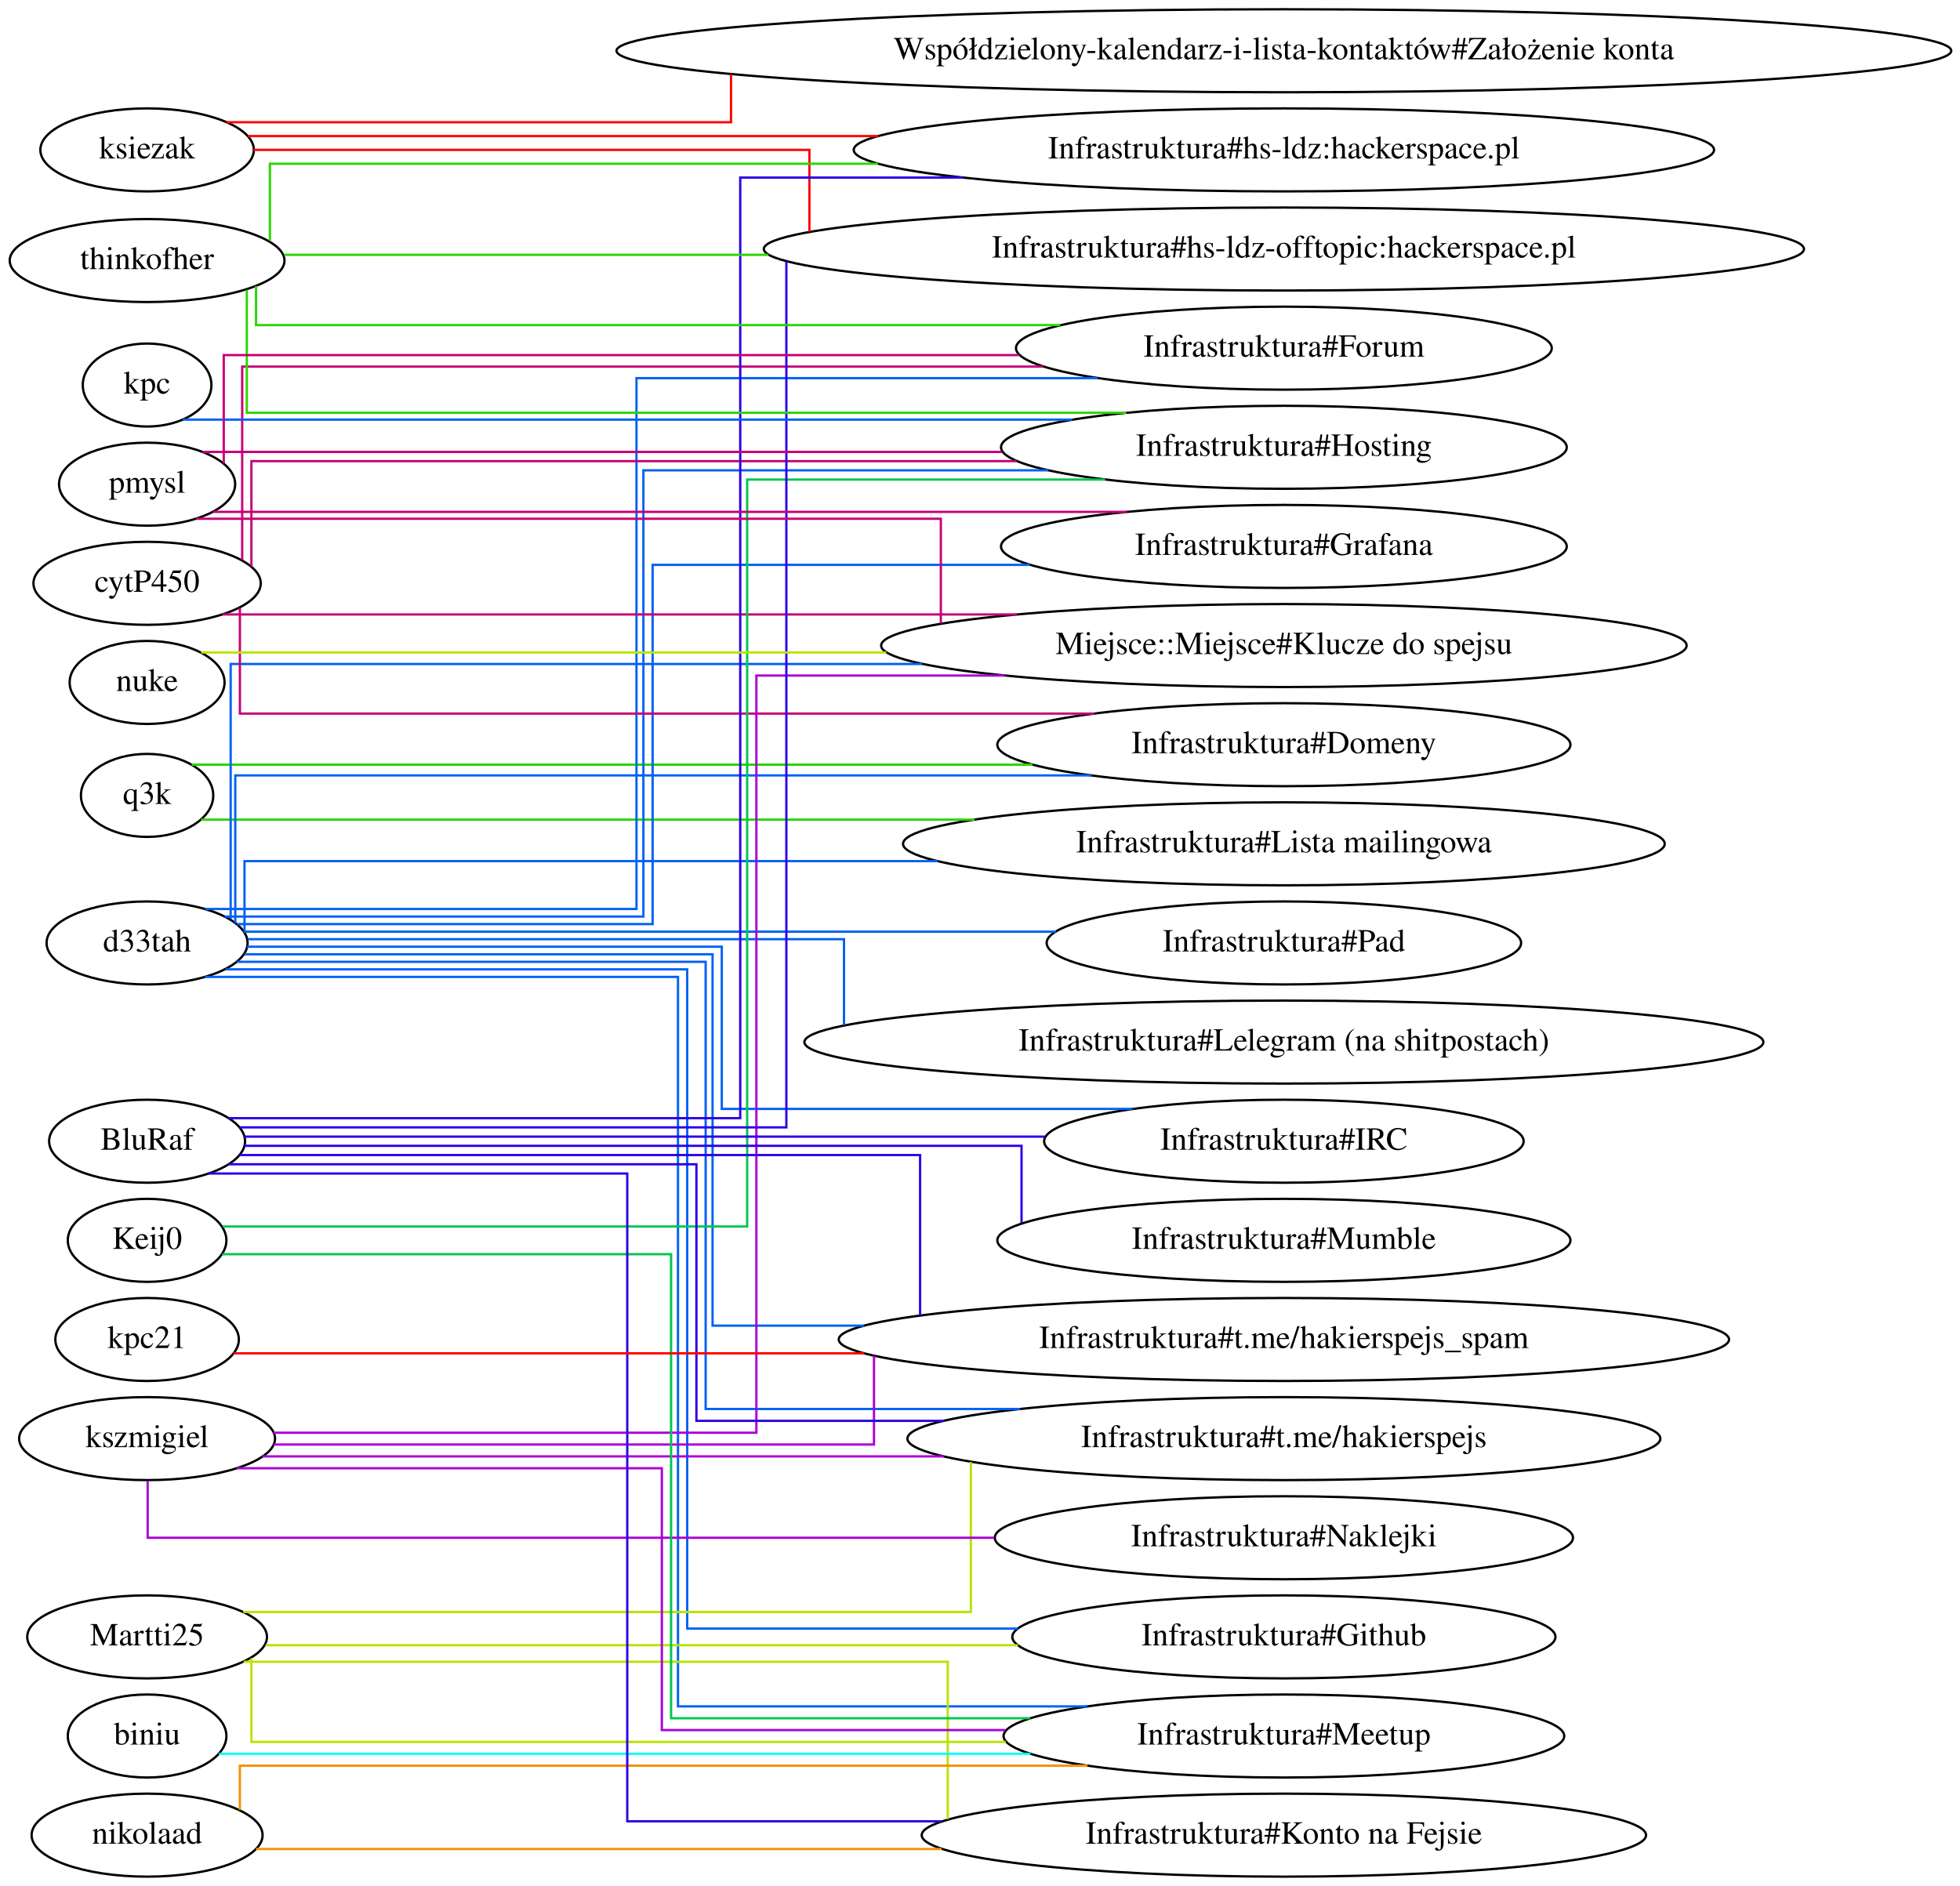
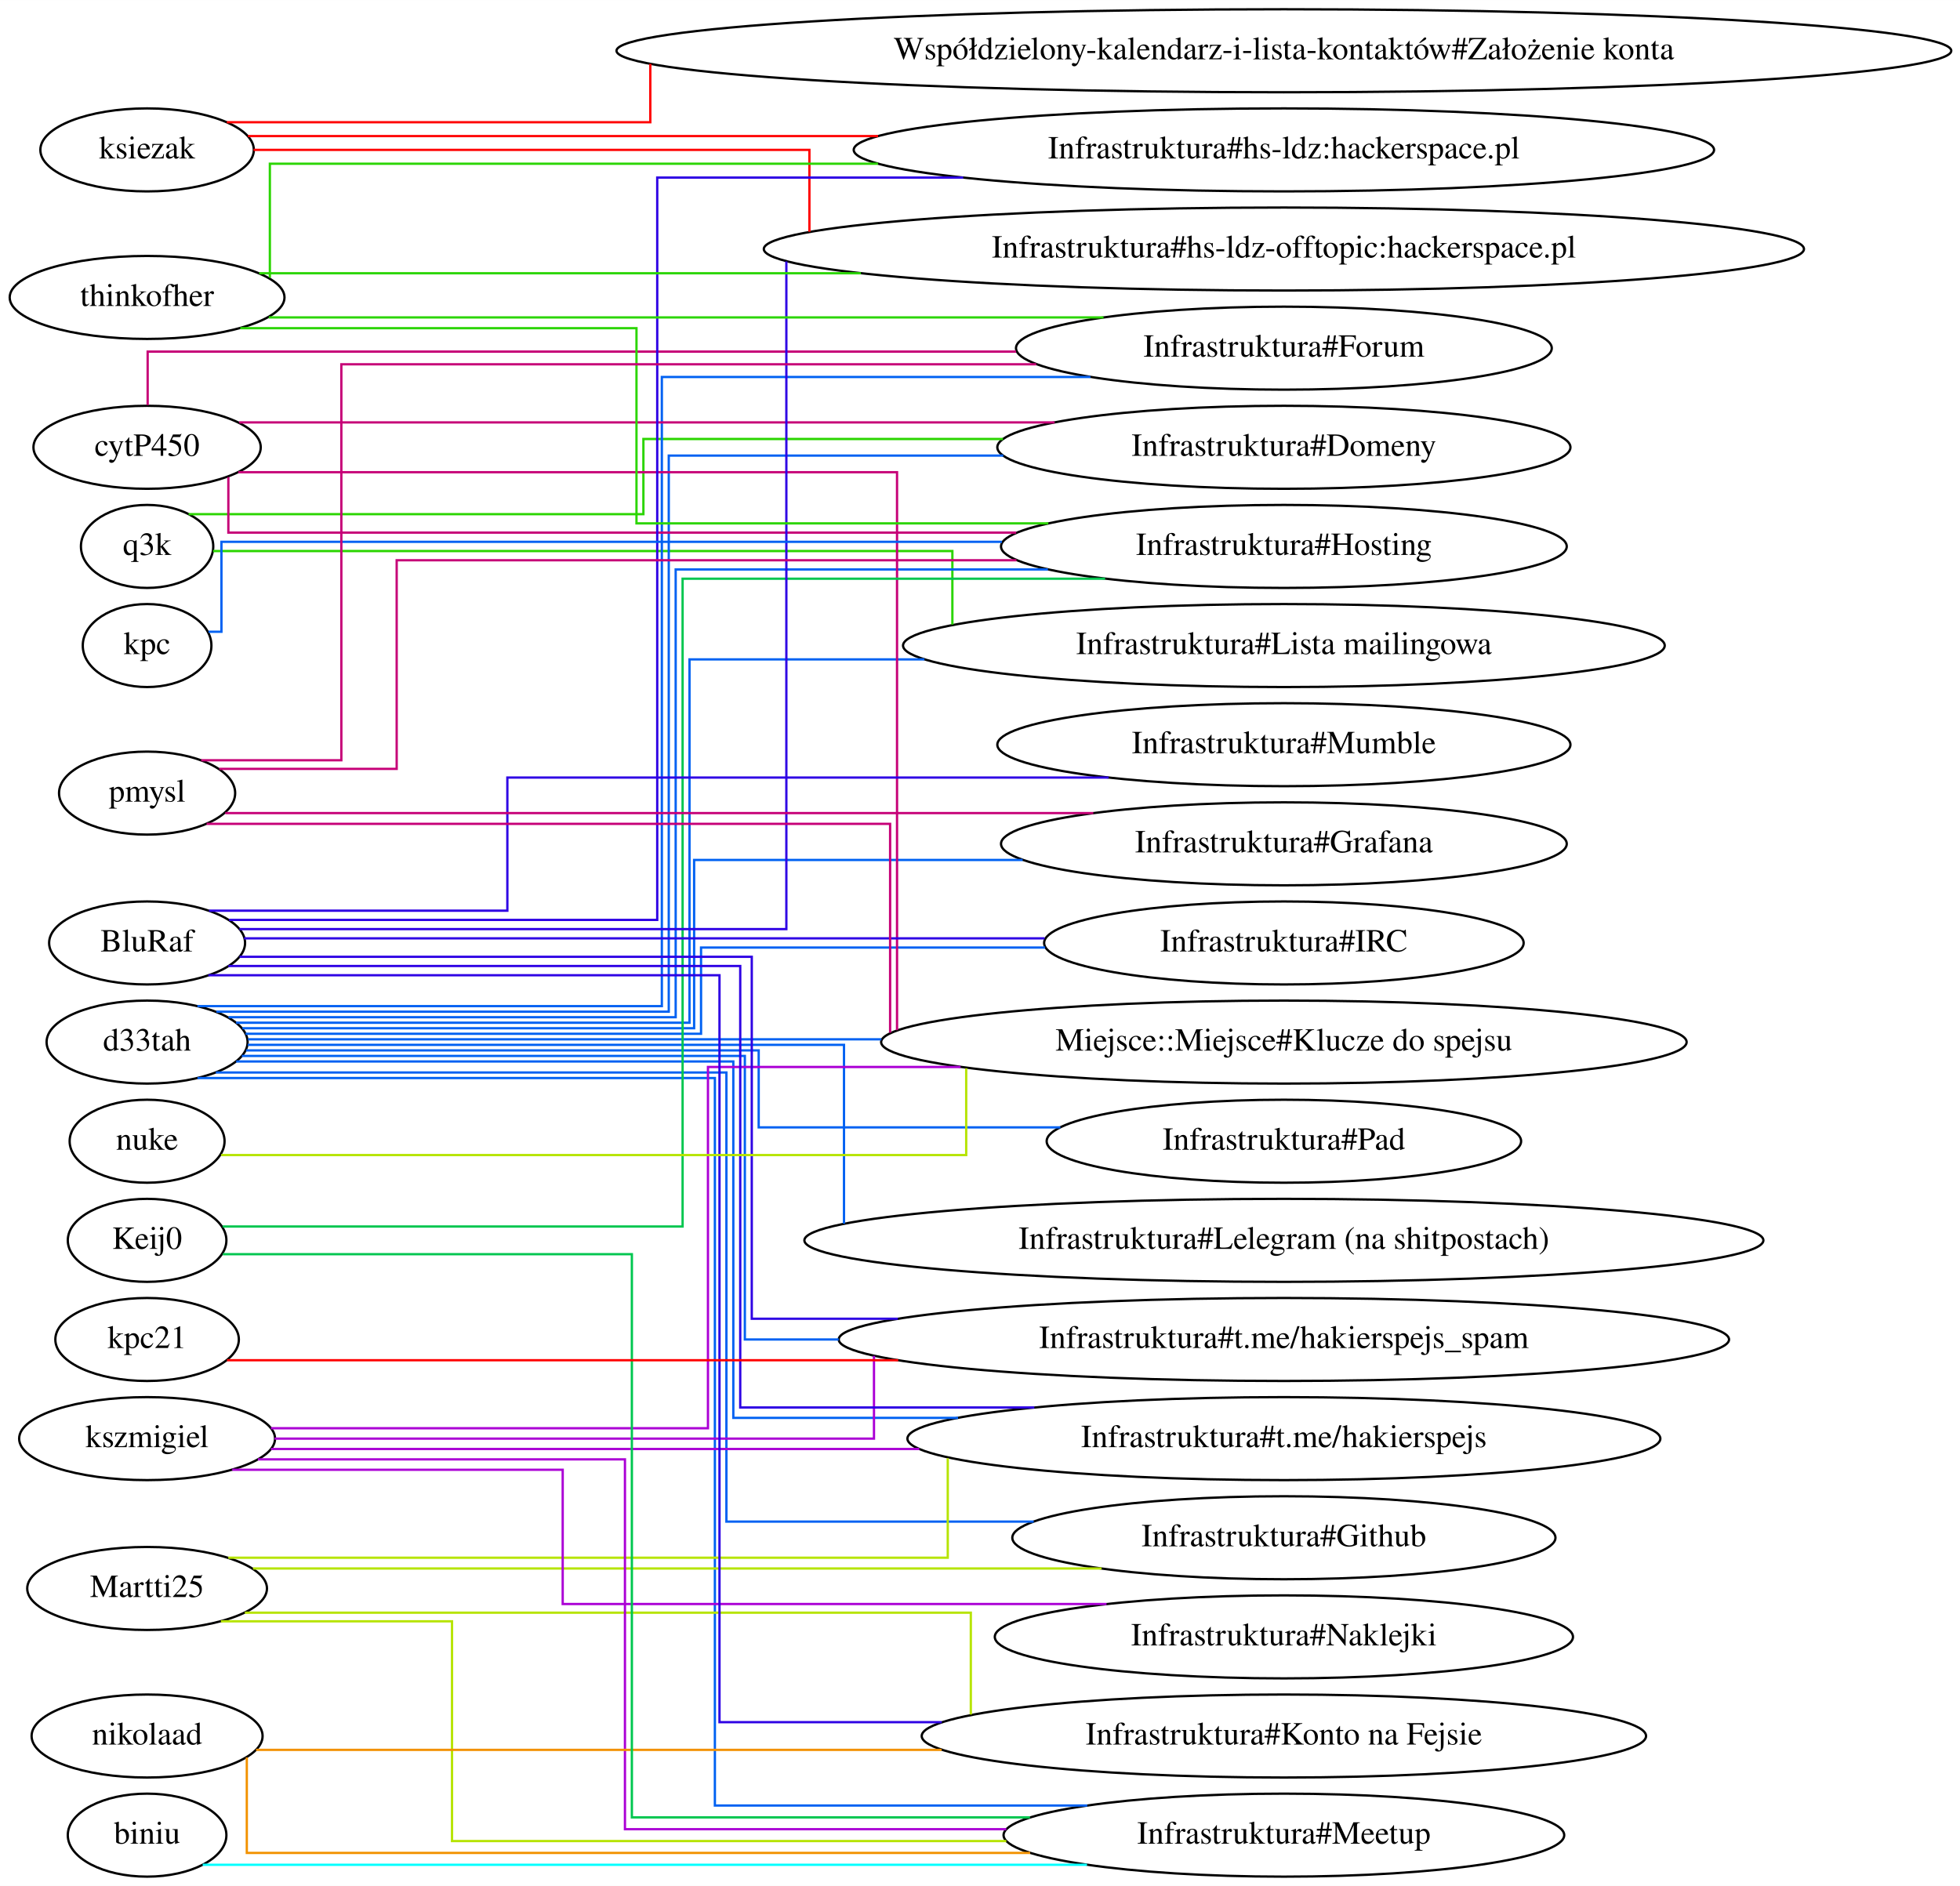
<svg xmlns="http://www.w3.org/2000/svg" width="850pt" height="818pt" viewBox="0.00 0.00 850.04 818.00">
  <g id="graph0" class="graph" transform="scale(1 1) rotate(0) translate(4 814)">
    <polygon fill="#ffffff" stroke="transparent" points="-4,4 -4,-814 846.038,-814 846.038,4 -4,4" />
    <g id="node1" class="node">
      <ellipse fill="none" stroke="#000000" cx="59.795" cy="-749" rx="46.292" ry="18" />
      <text text-anchor="middle" x="59.795" y="-745.3" font-family="Times,serif" font-size="14.00" fill="#000000">ksiezak</text>
    </g>
    <g id="node2" class="node">
+       <ellipse fill="none" stroke="#000000" cx="552.814" cy="-792" rx="289.449" ry="18" />
+       <text text-anchor="middle" x="552.814" y="-788.3" font-family="Times,serif" font-size="14.00" fill="#000000">Współdzielony-kalendarz-i-lista-kontaktów#Założenie konta</text>
+     </g>
+     <g id="edge1" class="edge">
+       <path fill="none" stroke="#ff0000" d="M94.376,-761C155.915,-761 278.038,-761 278.038,-761 278.038,-761 278.038,-777.365 278.038,-786.314" />
+     </g>
+     <g id="node3" class="node">
      <ellipse fill="none" stroke="#000000" cx="552.814" cy="-706" rx="225.56" ry="18" />
      <text text-anchor="middle" x="552.814" y="-702.3" font-family="Times,serif" font-size="14.00" fill="#000000">Infrastruktura#hs-ldz-offtopic:hackerspace.pl</text>
    </g>
-     <g id="edge1" class="edge">
+     <g id="edge2" class="edge">
      <path fill="none" stroke="#ff0000" d="M105.945,-749C187.142,-749 347.038,-749 347.038,-749 347.038,-749 347.038,-725.81 347.038,-713.49" />
    </g>
-     <g id="node3" class="node">
+     <g id="node4" class="node">
      <ellipse fill="none" stroke="#000000" cx="552.814" cy="-749" rx="186.567" ry="18" />
      <text text-anchor="middle" x="552.814" y="-745.3" font-family="Times,serif" font-size="14.00" fill="#000000">Infrastruktura#hs-ldz:hackerspace.pl</text>
    </g>
-     <g id="edge2" class="edge">
+     <g id="edge3" class="edge">
      <path fill="none" stroke="#ff0000" d="M103.547,-755C164.584,-755 278.833,-755 376.84,-755" />
    </g>
-     <g id="node4" class="node">
-       <ellipse fill="none" stroke="#000000" cx="552.814" cy="-792" rx="289.449" ry="18" />
-       <text text-anchor="middle" x="552.814" y="-788.3" font-family="Times,serif" font-size="14.00" fill="#000000">Współdzielony-kalendarz-i-lista-kontaktów#Założenie konta</text>
-     </g>
-     <g id="edge3" class="edge">
-       <path fill="none" stroke="#ff0000" d="M94.212,-761C163.453,-761 313.038,-761 313.038,-761 313.038,-761 313.038,-772.808 313.038,-781.849" />
-     </g>
    <g id="node5" class="node">
-       <ellipse fill="none" stroke="#000000" cx="59.795" cy="-469" rx="28.695" ry="18" />
-       <text text-anchor="middle" x="59.795" y="-465.3" font-family="Times,serif" font-size="14.00" fill="#000000">q3k</text>
+       <ellipse fill="none" stroke="#000000" cx="59.795" cy="-577" rx="28.695" ry="18" />
+       <text text-anchor="middle" x="59.795" y="-573.3" font-family="Times,serif" font-size="14.00" fill="#000000">q3k</text>
    </g>
    <g id="node6" class="node">
-       <ellipse fill="none" stroke="#000000" cx="552.814" cy="-491" rx="124.278" ry="18" />
-       <text text-anchor="middle" x="552.814" y="-487.3" font-family="Times,serif" font-size="14.00" fill="#000000">Infrastruktura#Domeny</text>
+       <ellipse fill="none" stroke="#000000" cx="552.814" cy="-620" rx="124.278" ry="18" />
+       <text text-anchor="middle" x="552.814" y="-616.3" font-family="Times,serif" font-size="14.00" fill="#000000">Infrastruktura#Domeny</text>
    </g>
    <g id="edge4" class="edge">
-       <path fill="none" stroke="#2bd500" d="M79.122,-482.333C138.807,-482.333 323.422,-482.333 443.774,-482.333" />
+       <path fill="none" stroke="#2bd500" d="M77.776,-591C129.508,-591 275.038,-591 275.038,-591 275.038,-591 275.038,-623.6 275.038,-623.6 275.038,-623.6 356.342,-623.6 430.977,-623.6" />
    </g>
    <g id="node7" class="node">
-       <ellipse fill="none" stroke="#000000" cx="552.814" cy="-448" rx="165.171" ry="18" />
-       <text text-anchor="middle" x="552.814" y="-444.3" font-family="Times,serif" font-size="14.00" fill="#000000">Infrastruktura#Lista mailingowa</text>
+       <ellipse fill="none" stroke="#000000" cx="552.814" cy="-534" rx="165.171" ry="18" />
+       <text text-anchor="middle" x="552.814" y="-530.3" font-family="Times,serif" font-size="14.00" fill="#000000">Infrastruktura#Lista mailingowa</text>
    </g>
    <g id="edge5" class="edge">
-       <path fill="none" stroke="#2bd500" d="M83.242,-458.5C142.518,-458.5 301.936,-458.5 418.633,-458.5" />
+       <path fill="none" stroke="#2bd500" d="M88.375,-575C171.784,-575 409.038,-575 409.038,-575 409.038,-575 409.038,-555.178 409.038,-543.099" />
    </g>
    <g id="node8" class="node">
-       <ellipse fill="none" stroke="#000000" cx="59.795" cy="-405" rx="43.592" ry="18" />
-       <text text-anchor="middle" x="59.795" y="-401.3" font-family="Times,serif" font-size="14.00" fill="#000000">d33tah</text>
+       <ellipse fill="none" stroke="#000000" cx="59.795" cy="-362" rx="43.592" ry="18" />
+       <text text-anchor="middle" x="59.795" y="-358.3" font-family="Times,serif" font-size="14.00" fill="#000000">d33tah</text>
    </g>
    <g id="edge14" class="edge">
-       <path fill="none" stroke="#0061f2" d="M98.038,-413.621C98.038,-432.87 98.038,-477.667 98.038,-477.667 98.038,-477.667 338.111,-477.667 469.401,-477.667" />
+       <path fill="none" stroke="#0061f2" d="M89.838,-375.2C151.381,-375.2 286.038,-375.2 286.038,-375.2 286.038,-375.2 286.038,-616.4 286.038,-616.4 286.038,-616.4 360.777,-616.4 431.136,-616.4" />
    </g>
    <g id="edge8" class="edge">
-       <path fill="none" stroke="#0061f2" d="M102.038,-409.641C102.038,-419.264 102.038,-440.5 102.038,-440.5 102.038,-440.5 271.581,-440.5 402.712,-440.5" />
+       <path fill="none" stroke="#0061f2" d="M98.377,-370.4C165.115,-370.4 295.038,-370.4 295.038,-370.4 295.038,-370.4 295.038,-528 295.038,-528 295.038,-528 342.632,-528 396.918,-528" />
    </g>
    <g id="node9" class="node">
-       <ellipse fill="none" stroke="#000000" cx="552.814" cy="-319" rx="103.981" ry="18" />
-       <text text-anchor="middle" x="552.814" y="-315.3" font-family="Times,serif" font-size="14.00" fill="#000000">Infrastruktura#IRC</text>
+       <ellipse fill="none" stroke="#000000" cx="552.814" cy="-362" rx="174.669" ry="18" />
+       <text text-anchor="middle" x="552.814" y="-358.3" font-family="Times,serif" font-size="14.00" fill="#000000">Miejsce::Miejsce#Klucze do spejsu</text>
    </g>
    <g id="edge6" class="edge">
-       <path fill="none" stroke="#0061f2" d="M103.21,-403.364C174.619,-403.364 309.038,-403.364 309.038,-403.364 309.038,-403.364 309.038,-333 309.038,-333 309.038,-333 414.963,-333 487.166,-333" />
+       <path fill="none" stroke="#0061f2" d="M103.547,-363.2C164.879,-363.2 279.937,-363.2 378.258,-363.2" />
    </g>
    <g id="node10" class="node">
-       <ellipse fill="none" stroke="#000000" cx="552.814" cy="-620" rx="122.678" ry="18" />
-       <text text-anchor="middle" x="552.814" y="-616.3" font-family="Times,serif" font-size="14.00" fill="#000000">Infrastruktura#Hosting</text>
+       <ellipse fill="none" stroke="#000000" cx="552.814" cy="-276" rx="207.963" ry="18" />
+       <text text-anchor="middle" x="552.814" y="-272.3" font-family="Times,serif" font-size="14.00" fill="#000000">Infrastruktura#Lelegram (na shitpostach)</text>
    </g>
    <g id="edge7" class="edge">
-       <path fill="none" stroke="#0061f2" d="M93.427,-416.454C153.964,-416.454 275.038,-416.454 275.038,-416.454 275.038,-416.454 275.038,-610 275.038,-610 275.038,-610 371.361,-610 450.564,-610" />
+       <path fill="none" stroke="#0061f2" d="M103.421,-360.8C187.121,-360.8 362.038,-360.8 362.038,-360.8 362.038,-360.8 362.038,-303.737 362.038,-283.23" />
    </g>
    <g id="node11" class="node">
+       <ellipse fill="none" stroke="#000000" cx="552.814" cy="-147" rx="117.779" ry="18" />
+       <text text-anchor="middle" x="552.814" y="-143.3" font-family="Times,serif" font-size="14.00" fill="#000000">Infrastruktura#Github</text>
+     </g>
+     <g id="edge9" class="edge">
+       <path fill="none" stroke="#0061f2" d="M89.602,-348.8C156.154,-348.8 311.038,-348.8 311.038,-348.8 311.038,-348.8 311.038,-154 311.038,-154 311.038,-154 380.028,-154 444.302,-154" />
+     </g>
+     <g id="node12" class="node">
+       <ellipse fill="none" stroke="#000000" cx="552.814" cy="-448" rx="122.678" ry="18" />
+       <text text-anchor="middle" x="552.814" y="-444.3" font-family="Times,serif" font-size="14.00" fill="#000000">Infrastruktura#Grafana</text>
+     </g>
+     <g id="edge10" class="edge">
+       <path fill="none" stroke="#0061f2" d="M101.119,-368C169.091,-368 297.038,-368 297.038,-368 297.038,-368 297.038,-441 297.038,-441 297.038,-441 371.094,-441 439.51,-441" />
+     </g>
+     <g id="node13" class="node">
+       <ellipse fill="none" stroke="#000000" cx="552.814" cy="-663" rx="116.18" ry="18" />
+       <text text-anchor="middle" x="552.814" y="-659.3" font-family="Times,serif" font-size="14.00" fill="#000000">Infrastruktura#Forum</text>
+     </g>
+     <g id="edge11" class="edge">
+       <path fill="none" stroke="#0061f2" d="M81.607,-377.6C137.78,-377.6 283.038,-377.6 283.038,-377.6 283.038,-377.6 283.038,-650.5 283.038,-650.5 283.038,-650.5 389.741,-650.5 468.934,-650.5" />
+     </g>
+     <g id="node14" class="node">
+       <ellipse fill="none" stroke="#000000" cx="552.814" cy="-577" rx="122.678" ry="18" />
+       <text text-anchor="middle" x="552.814" y="-573.3" font-family="Times,serif" font-size="14.00" fill="#000000">Infrastruktura#Hosting</text>
+     </g>
+     <g id="edge12" class="edge">
+       <path fill="none" stroke="#0061f2" d="M95.112,-372.8C159.416,-372.8 289.038,-372.8 289.038,-372.8 289.038,-372.8 289.038,-567 289.038,-567 289.038,-567 376.308,-567 450.454,-567" />
+     </g>
+     <g id="node15" class="node">
+       <ellipse fill="none" stroke="#000000" cx="552.814" cy="-233" rx="193.066" ry="18" />
+       <text text-anchor="middle" x="552.814" y="-229.3" font-family="Times,serif" font-size="14.00" fill="#000000">Infrastruktura#t.me/hakierspejs_spam</text>
+     </g>
+     <g id="edge13" class="edge">
+       <path fill="none" stroke="#0061f2" d="M100.873,-356C173.972,-356 319.038,-356 319.038,-356 319.038,-356 319.038,-233 319.038,-233 319.038,-233 335.533,-233 359.759,-233" />
+     </g>
+     <g id="node16" class="node">
+       <ellipse fill="none" stroke="#000000" cx="552.814" cy="-405" rx="103.981" ry="18" />
+       <text text-anchor="middle" x="552.814" y="-401.3" font-family="Times,serif" font-size="14.00" fill="#000000">Infrastruktura#IRC</text>
+     </g>
+     <g id="edge15" class="edge">
+       <path fill="none" stroke="#0061f2" d="M102.469,-365.6C171.505,-365.6 300.038,-365.6 300.038,-365.6 300.038,-365.6 300.038,-403 300.038,-403 300.038,-403 379.463,-403 449.271,-403" />
+     </g>
+     <g id="node17" class="node">
+       <ellipse fill="none" stroke="#000000" cx="552.814" cy="-18" rx="121.578" ry="18" />
+       <text text-anchor="middle" x="552.814" y="-14.3" font-family="Times,serif" font-size="14.00" fill="#000000">Infrastruktura#Meetup</text>
+     </g>
+     <g id="edge16" class="edge">
+       <path fill="none" stroke="#0061f2" d="M81.647,-346.4C141.912,-346.4 306.038,-346.4 306.038,-346.4 306.038,-346.4 306.038,-30.857 306.038,-30.857 306.038,-30.857 396.213,-30.857 467.542,-30.857" />
+     </g>
+     <g id="node18" class="node">
      <ellipse fill="none" stroke="#000000" cx="552.814" cy="-190" rx="163.271" ry="18" />
      <text text-anchor="middle" x="552.814" y="-186.3" font-family="Times,serif" font-size="14.00" fill="#000000">Infrastruktura#t.me/hakierspejs</text>
    </g>
-     <g id="edge9" class="edge">
-       <path fill="none" stroke="#0061f2" d="M98.715,-396.818C167.192,-396.818 302.038,-396.818 302.038,-396.818 302.038,-396.818 302.038,-202.857 302.038,-202.857 302.038,-202.857 372.294,-202.857 438.434,-202.857" />
-     </g>
-     <g id="node12" class="node">
-       <ellipse fill="none" stroke="#000000" cx="552.814" cy="-233" rx="193.066" ry="18" />
-       <text text-anchor="middle" x="552.814" y="-229.3" font-family="Times,serif" font-size="14.00" fill="#000000">Infrastruktura#t.me/hakierspejs_spam</text>
-     </g>
-     <g id="edge10" class="edge">
-       <path fill="none" stroke="#0061f2" d="M101.954,-400.091C172.072,-400.091 305.038,-400.091 305.038,-400.091 305.038,-400.091 305.038,-239 305.038,-239 305.038,-239 333.327,-239 370.787,-239" />
-     </g>
-     <g id="node13" class="node">
-       <ellipse fill="none" stroke="#000000" cx="552.814" cy="-405" rx="102.882" ry="18" />
-       <text text-anchor="middle" x="552.814" y="-401.3" font-family="Times,serif" font-size="14.00" fill="#000000">Infrastruktura#Pad</text>
-     </g>
-     <g id="edge11" class="edge">
-       <path fill="none" stroke="#0061f2" d="M101.829,-409.909C179.256,-409.909 346.316,-409.909 453.938,-409.909" />
-     </g>
-     <g id="node14" class="node">
-       <ellipse fill="none" stroke="#000000" cx="552.814" cy="-534" rx="174.669" ry="18" />
-       <text text-anchor="middle" x="552.814" y="-530.3" font-family="Times,serif" font-size="14.00" fill="#000000">Miejsce::Miejsce#Klucze do spejsu</text>
-     </g>
-     <g id="edge12" class="edge">
-       <path fill="none" stroke="#0061f2" d="M96.038,-415.316C96.038,-444.578 96.038,-526 96.038,-526 96.038,-526 263.759,-526 395.937,-526" />
-     </g>
-     <g id="node15" class="node">
-       <ellipse fill="none" stroke="#000000" cx="552.814" cy="-104" rx="117.779" ry="18" />
-       <text text-anchor="middle" x="552.814" y="-100.3" font-family="Times,serif" font-size="14.00" fill="#000000">Infrastruktura#Github</text>
-     </g>
-     <g id="edge13" class="edge">
-       <path fill="none" stroke="#0061f2" d="M93.856,-393.546C158.822,-393.546 294.038,-393.546 294.038,-393.546 294.038,-393.546 294.038,-107.6 294.038,-107.6 294.038,-107.6 368.42,-107.6 437.427,-107.6" />
-     </g>
-     <g id="node16" class="node">
-       <ellipse fill="none" stroke="#000000" cx="552.814" cy="-577" rx="122.678" ry="18" />
-       <text text-anchor="middle" x="552.814" y="-573.3" font-family="Times,serif" font-size="14.00" fill="#000000">Infrastruktura#Grafana</text>
-     </g>
-     <g id="edge15" class="edge">
-       <path fill="none" stroke="#0061f2" d="M98.738,-413.182C161.74,-413.182 279.038,-413.182 279.038,-413.182 279.038,-413.182 279.038,-569 279.038,-569 279.038,-569 366.567,-569 442.642,-569" />
-     </g>
-     <g id="node17" class="node">
-       <ellipse fill="none" stroke="#000000" cx="552.814" cy="-663" rx="116.18" ry="18" />
-       <text text-anchor="middle" x="552.814" y="-659.3" font-family="Times,serif" font-size="14.00" fill="#000000">Infrastruktura#Forum</text>
-     </g>
-     <g id="edge16" class="edge">
-       <path fill="none" stroke="#0061f2" d="M84.975,-419.727C141.196,-419.727 272.038,-419.727 272.038,-419.727 272.038,-419.727 272.038,-650 272.038,-650 272.038,-650 389.032,-650 471.978,-650" />
-     </g>
-     <g id="node18" class="node">
-       <ellipse fill="none" stroke="#000000" cx="552.814" cy="-362" rx="207.963" ry="18" />
-       <text text-anchor="middle" x="552.814" y="-358.3" font-family="Times,serif" font-size="14.00" fill="#000000">Infrastruktura#Lelegram (na shitpostach)</text>
-     </g>
    <g id="edge17" class="edge">
-       <path fill="none" stroke="#0061f2" d="M103.421,-406.636C187.121,-406.636 362.038,-406.636 362.038,-406.636 362.038,-406.636 362.038,-382.049 362.038,-369.371" />
+       <path fill="none" stroke="#0061f2" d="M98.409,-353.6C169.533,-353.6 314.038,-353.6 314.038,-353.6 314.038,-353.6 314.038,-199 314.038,-199 314.038,-199 359.945,-199 411.502,-199" />
    </g>
    <g id="node19" class="node">
-       <ellipse fill="none" stroke="#000000" cx="552.814" cy="-61" rx="121.578" ry="18" />
-       <text text-anchor="middle" x="552.814" y="-57.3" font-family="Times,serif" font-size="14.00" fill="#000000">Infrastruktura#Meetup</text>
+       <ellipse fill="none" stroke="#000000" cx="552.814" cy="-319" rx="102.882" ry="18" />
+       <text text-anchor="middle" x="552.814" y="-315.3" font-family="Times,serif" font-size="14.00" fill="#000000">Infrastruktura#Pad</text>
    </g>
    <g id="edge18" class="edge">
-       <path fill="none" stroke="#0061f2" d="M84.873,-390.273C144.547,-390.273 290.038,-390.273 290.038,-390.273 290.038,-390.273 290.038,-73.857 290.038,-73.857 290.038,-73.857 390.769,-73.857 467.498,-73.857" />
+       <path fill="none" stroke="#0061f2" d="M102.705,-358.4C177.775,-358.4 325.038,-358.4 325.038,-358.4 325.038,-358.4 325.038,-325 325.038,-325 325.038,-325 393.891,-325 455.886,-325" />
    </g>
    <g id="node20" class="node">
-       <ellipse fill="none" stroke="#000000" cx="59.795" cy="-561" rx="49.291" ry="18" />
-       <text text-anchor="middle" x="59.795" y="-557.3" font-family="Times,serif" font-size="14.00" fill="#000000">cytP450</text>
+       <ellipse fill="none" stroke="#000000" cx="59.795" cy="-620" rx="49.291" ry="18" />
+       <text text-anchor="middle" x="59.795" y="-616.3" font-family="Times,serif" font-size="14.00" fill="#000000">cytP450</text>
+     </g>
+     <g id="edge20" class="edge">
+       <path fill="none" stroke="#c60077" d="M99.723,-630.8C176.06,-630.8 344.76,-630.8 453.388,-630.8" />
+     </g>
+     <g id="edge19" class="edge">
+       <path fill="none" stroke="#c60077" d="M99.351,-609.2C186.029,-609.2 385.038,-609.2 385.038,-609.2 385.038,-609.2 385.038,-402.662 385.038,-367.163" />
    </g>
    <g id="edge21" class="edge">
-       <path fill="none" stroke="#c60077" d="M100.038,-550.373C100.038,-534.006 100.038,-504.5 100.038,-504.5 100.038,-504.5 340.02,-504.5 470.557,-504.5" />
+       <path fill="none" stroke="#c60077" d="M60.038,-638.323C60.038,-649.441 60.038,-661.5 60.038,-661.5 60.038,-661.5 290.971,-661.5 436.657,-661.5" />
    </g>
    <g id="edge22" class="edge">
-       <path fill="none" stroke="#c60077" d="M105.038,-568.369C105.038,-582.932 105.038,-614 105.038,-614 105.038,-614 304.244,-614 436.918,-614" />
-     </g>
-     <g id="edge19" class="edge">
-       <path fill="none" stroke="#c60077" d="M92.525,-547.5C161.507,-547.5 324.704,-547.5 436.998,-547.5" />
-     </g>
-     <g id="edge20" class="edge">
-       <path fill="none" stroke="#c60077" d="M101.038,-571.06C101.038,-595.309 101.038,-655 101.038,-655 101.038,-655 314.876,-655 448.316,-655" />
+       <path fill="none" stroke="#c60077" d="M95.038,-607.059C95.038,-596.389 95.038,-583 95.038,-583 95.038,-583 301.085,-583 436.706,-583" />
    </g>
    <g id="node21" class="node">
-       <ellipse fill="none" stroke="#000000" cx="59.795" cy="-104" rx="51.991" ry="18" />
-       <text text-anchor="middle" x="59.795" y="-100.3" font-family="Times,serif" font-size="14.00" fill="#000000">Martti25</text>
+       <ellipse fill="none" stroke="#000000" cx="59.795" cy="-125" rx="51.991" ry="18" />
+       <text text-anchor="middle" x="59.795" y="-121.3" font-family="Times,serif" font-size="14.00" fill="#000000">Martti25</text>
    </g>
    <g id="edge23" class="edge">
-       <path fill="none" stroke="#b6e400" d="M101.474,-114.8C195.711,-114.8 417.038,-114.8 417.038,-114.8 417.038,-114.8 417.038,-159.332 417.038,-179.858" />
+       <path fill="none" stroke="#b6e400" d="M105.734,-133.667C189.879,-133.667 369.639,-133.667 473.773,-133.667" />
+     </g>
+     <g id="edge24" class="edge">
+       <path fill="none" stroke="#b6e400" d="M91.807,-110.75C130.945,-110.75 192.038,-110.75 192.038,-110.75 192.038,-110.75 192.038,-15.429 192.038,-15.429 192.038,-15.429 327.515,-15.429 432.43,-15.429" />
    </g>
    <g id="edge26" class="edge">
-       <path fill="none" stroke="#b6e400" d="M111.161,-100.4C187.863,-100.4 334.337,-100.4 437.521,-100.4" />
+       <path fill="none" stroke="#b6e400" d="M95.001,-138.333C183.28,-138.333 407.038,-138.333 407.038,-138.333 407.038,-138.333 407.038,-166.793 407.038,-181.468" />
+     </g>
+     <g id="node22" class="node">
+       <ellipse fill="none" stroke="#000000" cx="552.814" cy="-61" rx="157.072" ry="18" />
+       <text text-anchor="middle" x="552.814" y="-57.3" font-family="Times,serif" font-size="14.00" fill="#000000">Infrastruktura#Konto na Fejsie</text>
    </g>
    <g id="edge25" class="edge">
-       <path fill="none" stroke="#b6e400" d="M105.038,-94.778C105.038,-81.462 105.038,-58.429 105.038,-58.429 105.038,-58.429 299.605,-58.429 432.229,-58.429" />
-     </g>
-     <g id="node22" class="node">
-       <ellipse fill="none" stroke="#000000" cx="552.814" cy="-18" rx="157.072" ry="18" />
-       <text text-anchor="middle" x="552.814" y="-14.3" font-family="Times,serif" font-size="14.00" fill="#000000">Infrastruktura#Konto na Fejsie</text>
-     </g>
-     <g id="edge24" class="edge">
-       <path fill="none" stroke="#b6e400" d="M101.68,-93.2C194.036,-93.2 407.038,-93.2 407.038,-93.2 407.038,-93.2 407.038,-43.556 407.038,-24.94" />
+       <path fill="none" stroke="#b6e400" d="M102.178,-114.5C196.808,-114.5 417.038,-114.5 417.038,-114.5 417.038,-114.5 417.038,-85.647 417.038,-70.319" />
    </g>
    <g id="node23" class="node">
-       <ellipse fill="none" stroke="#000000" cx="59.795" cy="-61" rx="34.394" ry="18" />
-       <text text-anchor="middle" x="59.795" y="-57.3" font-family="Times,serif" font-size="14.00" fill="#000000">biniu</text>
+       <ellipse fill="none" stroke="#000000" cx="59.795" cy="-18" rx="34.394" ry="18" />
+       <text text-anchor="middle" x="59.795" y="-14.3" font-family="Times,serif" font-size="14.00" fill="#000000">biniu</text>
    </g>
    <g id="edge27" class="edge">
-       <path fill="none" stroke="#00ffff" d="M91.009,-53.286C160.279,-53.286 329.659,-53.286 442.877,-53.286" />
+       <path fill="none" stroke="#00ffff" d="M83.908,-5.143C152.635,-5.143 351.984,-5.143 467.43,-5.143" />
    </g>
    <g id="node24" class="node">
      <ellipse fill="none" stroke="#000000" cx="59.795" cy="-190" rx="55.491" ry="18" />
      <text text-anchor="middle" x="59.795" y="-186.3" font-family="Times,serif" font-size="14.00" fill="#000000">kszmigiel</text>
    </g>
    <g id="edge28" class="edge">
-       <path fill="none" stroke="#ab00d5" d="M109.781,-182.286C178.51,-182.286 305.075,-182.286 405.383,-182.286" />
+       <path fill="none" stroke="#ab00d5" d="M113.477,-194.5C185.109,-194.5 303.038,-194.5 303.038,-194.5 303.038,-194.5 303.038,-351.2 303.038,-351.2 303.038,-351.2 355.658,-351.2 412.593,-351.2" />
    </g>
    <g id="edge29" class="edge">
-       <path fill="none" stroke="#ab00d5" d="M114.706,-187.429C205.025,-187.429 375.038,-187.429 375.038,-187.429 375.038,-187.429 375.038,-213.062 375.038,-225.88" />
+       <path fill="none" stroke="#ab00d5" d="M115.067,-190C205.477,-190 375.038,-190 375.038,-190 375.038,-190 375.038,-213.686 375.038,-225.899" />
    </g>
    <g id="edge30" class="edge">
-       <path fill="none" stroke="#ab00d5" d="M114.546,-192.571C191.945,-192.571 324.038,-192.571 324.038,-192.571 324.038,-192.571 324.038,-521 324.038,-521 324.038,-521 376.851,-521 431.727,-521" />
+       <path fill="none" stroke="#ab00d5" d="M107.861,-181C169.083,-181 267.038,-181 267.038,-181 267.038,-181 267.038,-20.571 267.038,-20.571 267.038,-20.571 354.347,-20.571 432.447,-20.571" />
+     </g>
+     <g id="edge31" class="edge">
+       <path fill="none" stroke="#ab00d5" d="M113.495,-185.5C180.504,-185.5 298.05,-185.5 394.699,-185.5" />
+     </g>
+     <g id="node25" class="node">
+       <ellipse fill="none" stroke="#000000" cx="552.814" cy="-104" rx="125.378" ry="18" />
+       <text text-anchor="middle" x="552.814" y="-100.3" font-family="Times,serif" font-size="14.00" fill="#000000">Infrastruktura#Naklejki</text>
    </g>
    <g id="edge32" class="edge">
-       <path fill="none" stroke="#ab00d5" d="M98.681,-177.143C162.641,-177.143 283.038,-177.143 283.038,-177.143 283.038,-177.143 283.038,-63.571 283.038,-63.571 283.038,-63.571 360.3,-63.571 432.129,-63.571" />
-     </g>
-     <g id="node25" class="node">
-       <ellipse fill="none" stroke="#000000" cx="552.814" cy="-147" rx="125.378" ry="18" />
-       <text text-anchor="middle" x="552.814" y="-143.3" font-family="Times,serif" font-size="14.00" fill="#000000">Infrastruktura#Naklejki</text>
-     </g>
-     <g id="edge31" class="edge">
-       <path fill="none" stroke="#ab00d5" d="M60.038,-171.515C60.038,-159.86 60.038,-147 60.038,-147 60.038,-147 281.193,-147 427.191,-147" />
+       <path fill="none" stroke="#ab00d5" d="M96.705,-176.5C149.437,-176.5 240.038,-176.5 240.038,-176.5 240.038,-176.5 240.038,-118.25 240.038,-118.25 240.038,-118.25 383.29,-118.25 475.9,-118.25" />
    </g>
    <g id="node26" class="node">
-       <ellipse fill="none" stroke="#000000" cx="59.795" cy="-18" rx="50.091" ry="18" />
-       <text text-anchor="middle" x="59.795" y="-14.3" font-family="Times,serif" font-size="14.00" fill="#000000">nikolaad</text>
+       <ellipse fill="none" stroke="#000000" cx="59.795" cy="-61" rx="50.091" ry="18" />
+       <text text-anchor="middle" x="59.795" y="-57.3" font-family="Times,serif" font-size="14.00" fill="#000000">nikolaad</text>
+     </g>
+     <g id="edge33" class="edge">
+       <path fill="none" stroke="#f29100" d="M103.038,-51.698C103.038,-37.057 103.038,-10.286 103.038,-10.286 103.038,-10.286 309.631,-10.286 442.786,-10.286" />
    </g>
    <g id="edge34" class="edge">
-       <path fill="none" stroke="#f29100" d="M100.038,-28.882C100.038,-37.516 100.038,-48.143 100.038,-48.143 100.038,-48.143 336.492,-48.143 467.65,-48.143" />
-     </g>
-     <g id="edge33" class="edge">
-       <path fill="none" stroke="#f29100" d="M107.067,-12C174.913,-12 302.897,-12 404.383,-12" />
+       <path fill="none" stroke="#f29100" d="M107.067,-55C174.913,-55 302.897,-55 404.383,-55" />
    </g>
    <g id="node27" class="node">
      <ellipse fill="none" stroke="#000000" cx="59.795" cy="-276" rx="34.394" ry="18" />
      <text text-anchor="middle" x="59.795" y="-272.3" font-family="Times,serif" font-size="14.00" fill="#000000">Keij0</text>
    </g>
+     <g id="edge36" class="edge">
+       <path fill="none" stroke="#00c64f" d="M92.577,-282C156.595,-282 292.038,-282 292.038,-282 292.038,-282 292.038,-563 292.038,-563 292.038,-563 398.409,-563 475.279,-563" />
+     </g>
    <g id="edge35" class="edge">
-       <path fill="none" stroke="#00c64f" d="M92.491,-282C162.387,-282 320.038,-282 320.038,-282 320.038,-282 320.038,-606 320.038,-606 320.038,-606 407.588,-606 475.303,-606" />
-     </g>
-     <g id="edge36" class="edge">
-       <path fill="none" stroke="#00c64f" d="M92.353,-270C155.188,-270 287.038,-270 287.038,-270 287.038,-270 287.038,-68.714 287.038,-68.714 287.038,-68.714 369.678,-68.714 442.794,-68.714" />
+       <path fill="none" stroke="#00c64f" d="M92.645,-270C151.776,-270 270.038,-270 270.038,-270 270.038,-270 270.038,-25.714 270.038,-25.714 270.038,-25.714 363.277,-25.714 442.676,-25.714" />
    </g>
    <g id="node28" class="node">
-       <ellipse fill="none" stroke="#000000" cx="59.795" cy="-319" rx="42.494" ry="18" />
-       <text text-anchor="middle" x="59.795" y="-315.3" font-family="Times,serif" font-size="14.00" fill="#000000">BluRaf</text>
+       <ellipse fill="none" stroke="#000000" cx="59.795" cy="-405" rx="42.494" ry="18" />
+       <text text-anchor="middle" x="59.795" y="-401.3" font-family="Times,serif" font-size="14.00" fill="#000000">BluRaf</text>
+     </g>
+     <g id="edge39" class="edge">
+       <path fill="none" stroke="#2e00e4" d="M99.812,-411C176.589,-411 337.038,-411 337.038,-411 337.038,-411 337.038,-660.646 337.038,-700.628" />
+     </g>
+     <g id="edge43" class="edge">
+       <path fill="none" stroke="#2e00e4" d="M95.341,-415C157.882,-415 281.038,-415 281.038,-415 281.038,-415 281.038,-737 281.038,-737 281.038,-737 346.875,-737 413.741,-737" />
    </g>
    <g id="edge37" class="edge">
-       <path fill="none" stroke="#2e00e4" d="M99.812,-325C176.589,-325 337.038,-325 337.038,-325 337.038,-325 337.038,-654.306 337.038,-700.614" />
-     </g>
-     <g id="edge43" class="edge">
-       <path fill="none" stroke="#2e00e4" d="M95.024,-329C165.476,-329 317.038,-329 317.038,-329 317.038,-329 317.038,-737 317.038,-737 317.038,-737 362.571,-737 413.617,-737" />
+       <path fill="none" stroke="#2e00e4" d="M99.909,-399C173.371,-399 322.038,-399 322.038,-399 322.038,-399 322.038,-242 322.038,-242 322.038,-242 349.463,-242 385.404,-242" />
    </g>
    <g id="edge38" class="edge">
-       <path fill="none" stroke="#2e00e4" d="M101.829,-321C178.092,-321 341.312,-321 449.043,-321" />
-     </g>
-     <g id="edge39" class="edge">
-       <path fill="none" stroke="#2e00e4" d="M94.948,-309C161.22,-309 298.038,-309 298.038,-309 298.038,-309 298.038,-197.714 298.038,-197.714 298.038,-197.714 349.005,-197.714 405.348,-197.714" />
+       <path fill="none" stroke="#2e00e4" d="M101.829,-407C178.092,-407 341.312,-407 449.043,-407" />
+     </g>
+     <g id="edge42" class="edge">
+       <path fill="none" stroke="#2e00e4" d="M95.024,-395C165.476,-395 317.038,-395 317.038,-395 317.038,-395 317.038,-203.5 317.038,-203.5 317.038,-203.5 382.605,-203.5 444.587,-203.5" />
+     </g>
+     <g id="edge41" class="edge">
+       <path fill="none" stroke="#2e00e4" d="M86.361,-391C150.401,-391 308.038,-391 308.038,-391 308.038,-391 308.038,-67 308.038,-67 308.038,-67 353.026,-67 404.428,-67" />
+     </g>
+     <g id="node29" class="node">
+       <ellipse fill="none" stroke="#000000" cx="552.814" cy="-491" rx="124.278" ry="18" />
+       <text text-anchor="middle" x="552.814" y="-487.3" font-family="Times,serif" font-size="14.00" fill="#000000">Infrastruktura#Mumble</text>
    </g>
    <g id="edge40" class="edge">
-       <path fill="none" stroke="#2e00e4" d="M99.9,-313C188.884,-313 395.038,-313 395.038,-313 395.038,-313 395.038,-265.144 395.038,-243.459" />
-     </g>
-     <g id="edge41" class="edge">
-       <path fill="none" stroke="#2e00e4" d="M86.593,-305C142.836,-305 268.038,-305 268.038,-305 268.038,-305 268.038,-24 268.038,-24 268.038,-24 335.122,-24 404.17,-24" />
-     </g>
-     <g id="node29" class="node">
-       <ellipse fill="none" stroke="#000000" cx="552.814" cy="-276" rx="124.278" ry="18" />
-       <text text-anchor="middle" x="552.814" y="-272.3" font-family="Times,serif" font-size="14.00" fill="#000000">Infrastruktura#Mumble</text>
-     </g>
-     <g id="edge42" class="edge">
-       <path fill="none" stroke="#2e00e4" d="M101.829,-317C200.57,-317 439.038,-317 439.038,-317 439.038,-317 439.038,-295.356 439.038,-283.52" />
+       <path fill="none" stroke="#2e00e4" d="M86.654,-419C131.326,-419 216.038,-419 216.038,-419 216.038,-419 216.038,-476.75 216.038,-476.75 216.038,-476.75 377.486,-476.75 476.815,-476.75" />
    </g>
    <g id="node30" class="node">
      <ellipse fill="none" stroke="#000000" cx="59.795" cy="-233" rx="39.794" ry="18" />
      <text text-anchor="middle" x="59.795" y="-229.3" font-family="Times,serif" font-size="14.00" fill="#000000">kpc21</text>
    </g>
    <g id="edge44" class="edge">
-       <path fill="none" stroke="#ff0000" d="M97.256,-227C155.288,-227 270.678,-227 370.8,-227" />
+       <path fill="none" stroke="#ff0000" d="M94.463,-224C154.3,-224 280.638,-224 385.548,-224" />
    </g>
    <g id="node31" class="node">
-       <ellipse fill="none" stroke="#000000" cx="59.795" cy="-701" rx="59.59" ry="18" />
-       <text text-anchor="middle" x="59.795" y="-697.3" font-family="Times,serif" font-size="14.00" fill="#000000">thinkofher</text>
+       <ellipse fill="none" stroke="#000000" cx="59.795" cy="-685" rx="59.59" ry="18" />
+       <text text-anchor="middle" x="59.795" y="-681.3" font-family="Times,serif" font-size="14.00" fill="#000000">thinkofher</text>
+     </g>
+     <g id="edge46" class="edge">
+       <path fill="none" stroke="#2bd500" d="M108.416,-695.5C168.907,-695.5 275.667,-695.5 369.386,-695.5" />
+     </g>
+     <g id="edge48" class="edge">
+       <path fill="none" stroke="#2bd500" d="M113.038,-693.558C113.038,-709.692 113.038,-743 113.038,-743 113.038,-743 254.369,-743 376.791,-743" />
    </g>
    <g id="edge45" class="edge">
-       <path fill="none" stroke="#2bd500" d="M119.264,-703.5C171.895,-703.5 252.12,-703.5 329.31,-703.5" />
-     </g>
-     <g id="edge46" class="edge">
-       <path fill="none" stroke="#2bd500" d="M113.038,-709.499C113.038,-721.772 113.038,-743 113.038,-743 113.038,-743 254.369,-743 376.791,-743" />
-     </g>
-     <g id="edge48" class="edge">
-       <path fill="none" stroke="#2bd500" d="M103.038,-688.274C103.038,-669.096 103.038,-635 103.038,-635 103.038,-635 358.679,-635 484.502,-635" />
+       <path fill="none" stroke="#2bd500" d="M112.556,-676.333C199.5,-676.333 373.308,-676.333 474.591,-676.333" />
    </g>
    <g id="edge47" class="edge">
-       <path fill="none" stroke="#2bd500" d="M107.038,-689.934C107.038,-682.107 107.038,-673 107.038,-673 107.038,-673 324.677,-673 455.812,-673" />
+       <path fill="none" stroke="#2bd500" d="M100.216,-671.667C161.796,-671.667 272.038,-671.667 272.038,-671.667 272.038,-671.667 272.038,-587 272.038,-587 272.038,-587 370.372,-587 450.653,-587" />
    </g>
    <g id="node32" class="node">
-       <ellipse fill="none" stroke="#000000" cx="59.795" cy="-647" rx="27.895" ry="18" />
-       <text text-anchor="middle" x="59.795" y="-643.3" font-family="Times,serif" font-size="14.00" fill="#000000">kpc</text>
+       <ellipse fill="none" stroke="#000000" cx="59.795" cy="-534" rx="27.895" ry="18" />
+       <text text-anchor="middle" x="59.795" y="-530.3" font-family="Times,serif" font-size="14.00" fill="#000000">kpc</text>
    </g>
    <g id="edge49" class="edge">
-       <path fill="none" stroke="#0061f2" d="M75.364,-632C133.306,-632 339.367,-632 461.027,-632" />
+       <path fill="none" stroke="#0061f2" d="M86.422,-540C89.763,-540 92.038,-540 92.038,-540 92.038,-540 92.038,-579 92.038,-579 92.038,-579 294.037,-579 430.544,-579" />
    </g>
    <g id="node33" class="node">
-       <ellipse fill="none" stroke="#000000" cx="59.795" cy="-604" rx="38.194" ry="18" />
-       <text text-anchor="middle" x="59.795" y="-600.3" font-family="Times,serif" font-size="14.00" fill="#000000">pmysl</text>
+       <ellipse fill="none" stroke="#000000" cx="59.795" cy="-470" rx="38.194" ry="18" />
+       <text text-anchor="middle" x="59.795" y="-466.3" font-family="Times,serif" font-size="14.00" fill="#000000">pmysl</text>
+     </g>
+     <g id="edge52" class="edge">
+       <path fill="none" stroke="#c60077" d="M85.621,-456.667C162.088,-456.667 382.038,-456.667 382.038,-456.667 382.038,-456.667 382.038,-384.188 382.038,-366.068" />
+     </g>
+     <g id="edge50" class="edge">
+       <path fill="none" stroke="#c60077" d="M93.682,-461.333C170.587,-461.333 360.162,-461.333 470.165,-461.333" />
+     </g>
+     <g id="edge51" class="edge">
+       <path fill="none" stroke="#c60077" d="M83.261,-484.25C108.188,-484.25 144.038,-484.25 144.038,-484.25 144.038,-484.25 144.038,-656 144.038,-656 144.038,-656 324.3,-656 445.413,-656" />
    </g>
    <g id="edge53" class="edge">
-       <path fill="none" stroke="#c60077" d="M83.908,-618C145.772,-618 313.473,-618 430.548,-618" />
-     </g>
-     <g id="edge50" class="edge">
-       <path fill="none" stroke="#c60077" d="M81.069,-589C156.122,-589 404.038,-589 404.038,-589 404.038,-589 404.038,-559.338 404.038,-543.58" />
-     </g>
-     <g id="edge52" class="edge">
-       <path fill="none" stroke="#c60077" d="M88.433,-592C164.883,-592 375.385,-592 484.787,-592" />
-     </g>
-     <g id="edge51" class="edge">
-       <path fill="none" stroke="#c60077" d="M93.038,-612.997C93.038,-628.827 93.038,-660 93.038,-660 93.038,-660 301.797,-660 437.979,-660" />
+       <path fill="none" stroke="#c60077" d="M91.103,-480.5C123.072,-480.5 168.038,-480.5 168.038,-480.5 168.038,-480.5 168.038,-571 168.038,-571 168.038,-571 323.552,-571 436.846,-571" />
    </g>
    <g id="node34" class="node">
-       <ellipse fill="none" stroke="#000000" cx="59.795" cy="-518" rx="33.595" ry="18" />
-       <text text-anchor="middle" x="59.795" y="-514.3" font-family="Times,serif" font-size="14.00" fill="#000000">nuke</text>
+       <ellipse fill="none" stroke="#000000" cx="59.795" cy="-319" rx="33.595" ry="18" />
+       <text text-anchor="middle" x="59.795" y="-315.3" font-family="Times,serif" font-size="14.00" fill="#000000">nuke</text>
    </g>
    <g id="edge54" class="edge">
-       <path fill="none" stroke="#b6e400" d="M83.242,-531C136.25,-531 269.344,-531 380.354,-531" />
+       <path fill="none" stroke="#b6e400" d="M91.947,-313C179.393,-313 415.038,-313 415.038,-313 415.038,-313 415.038,-336.16 415.038,-350.635" />
    </g>
  </g>
</svg>
